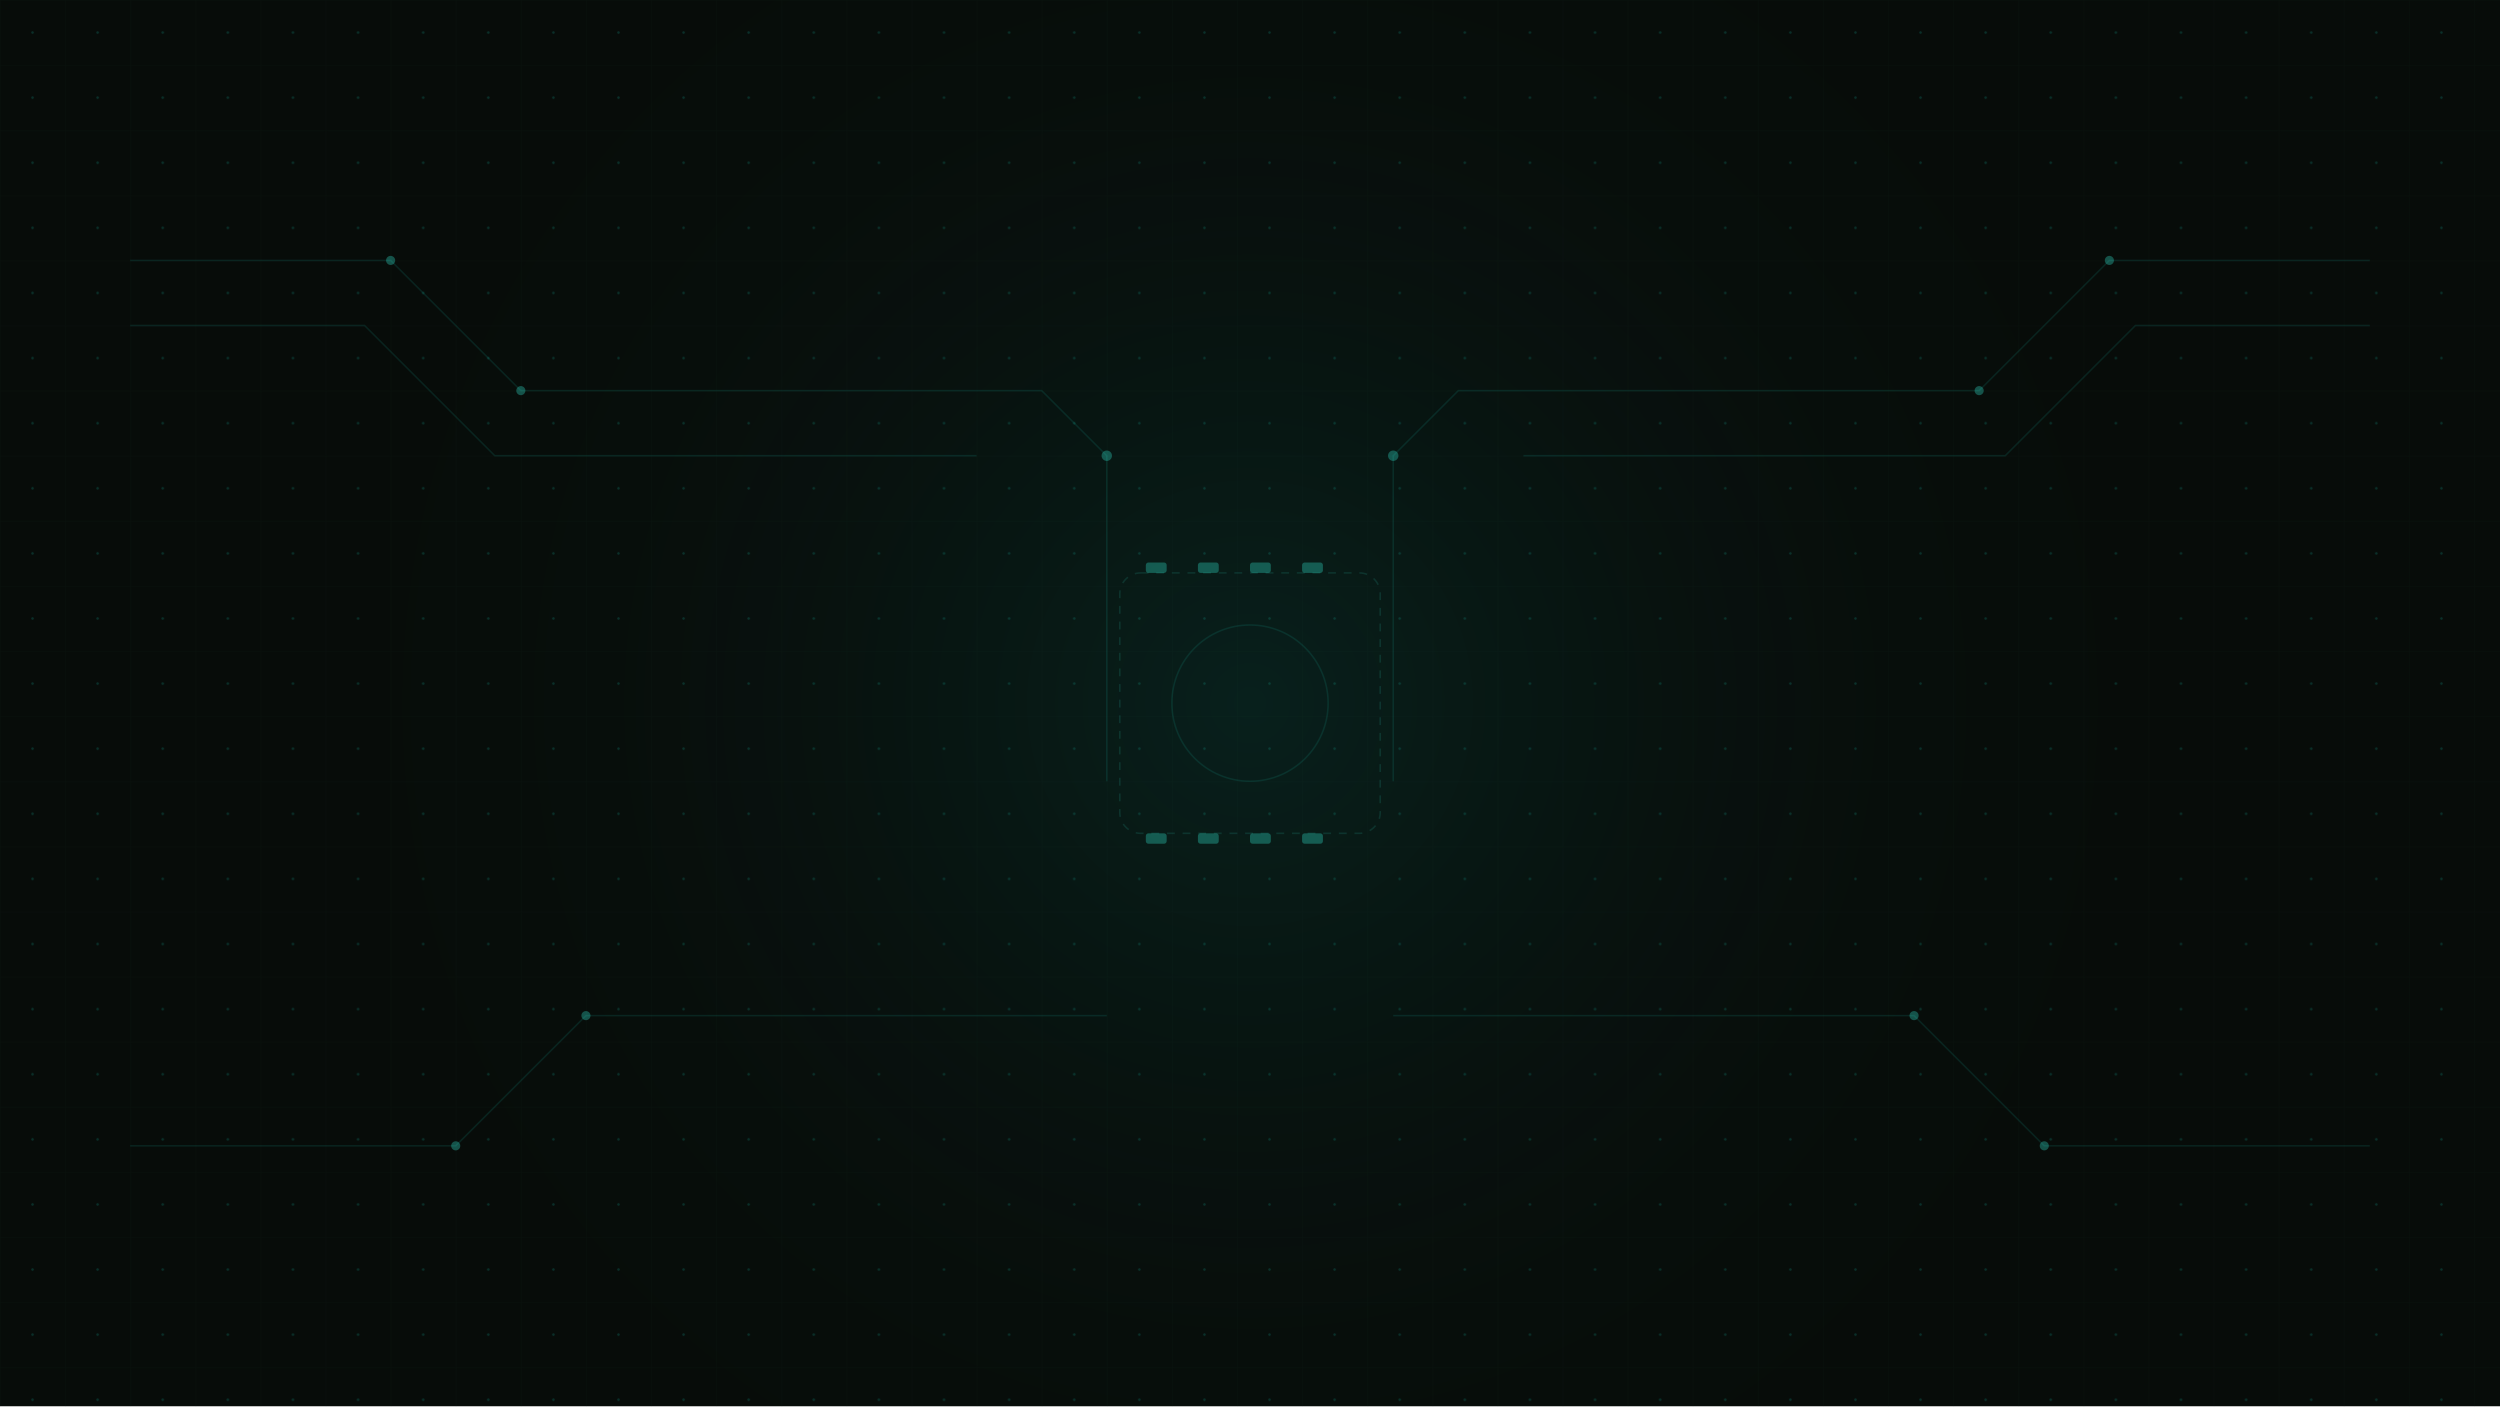
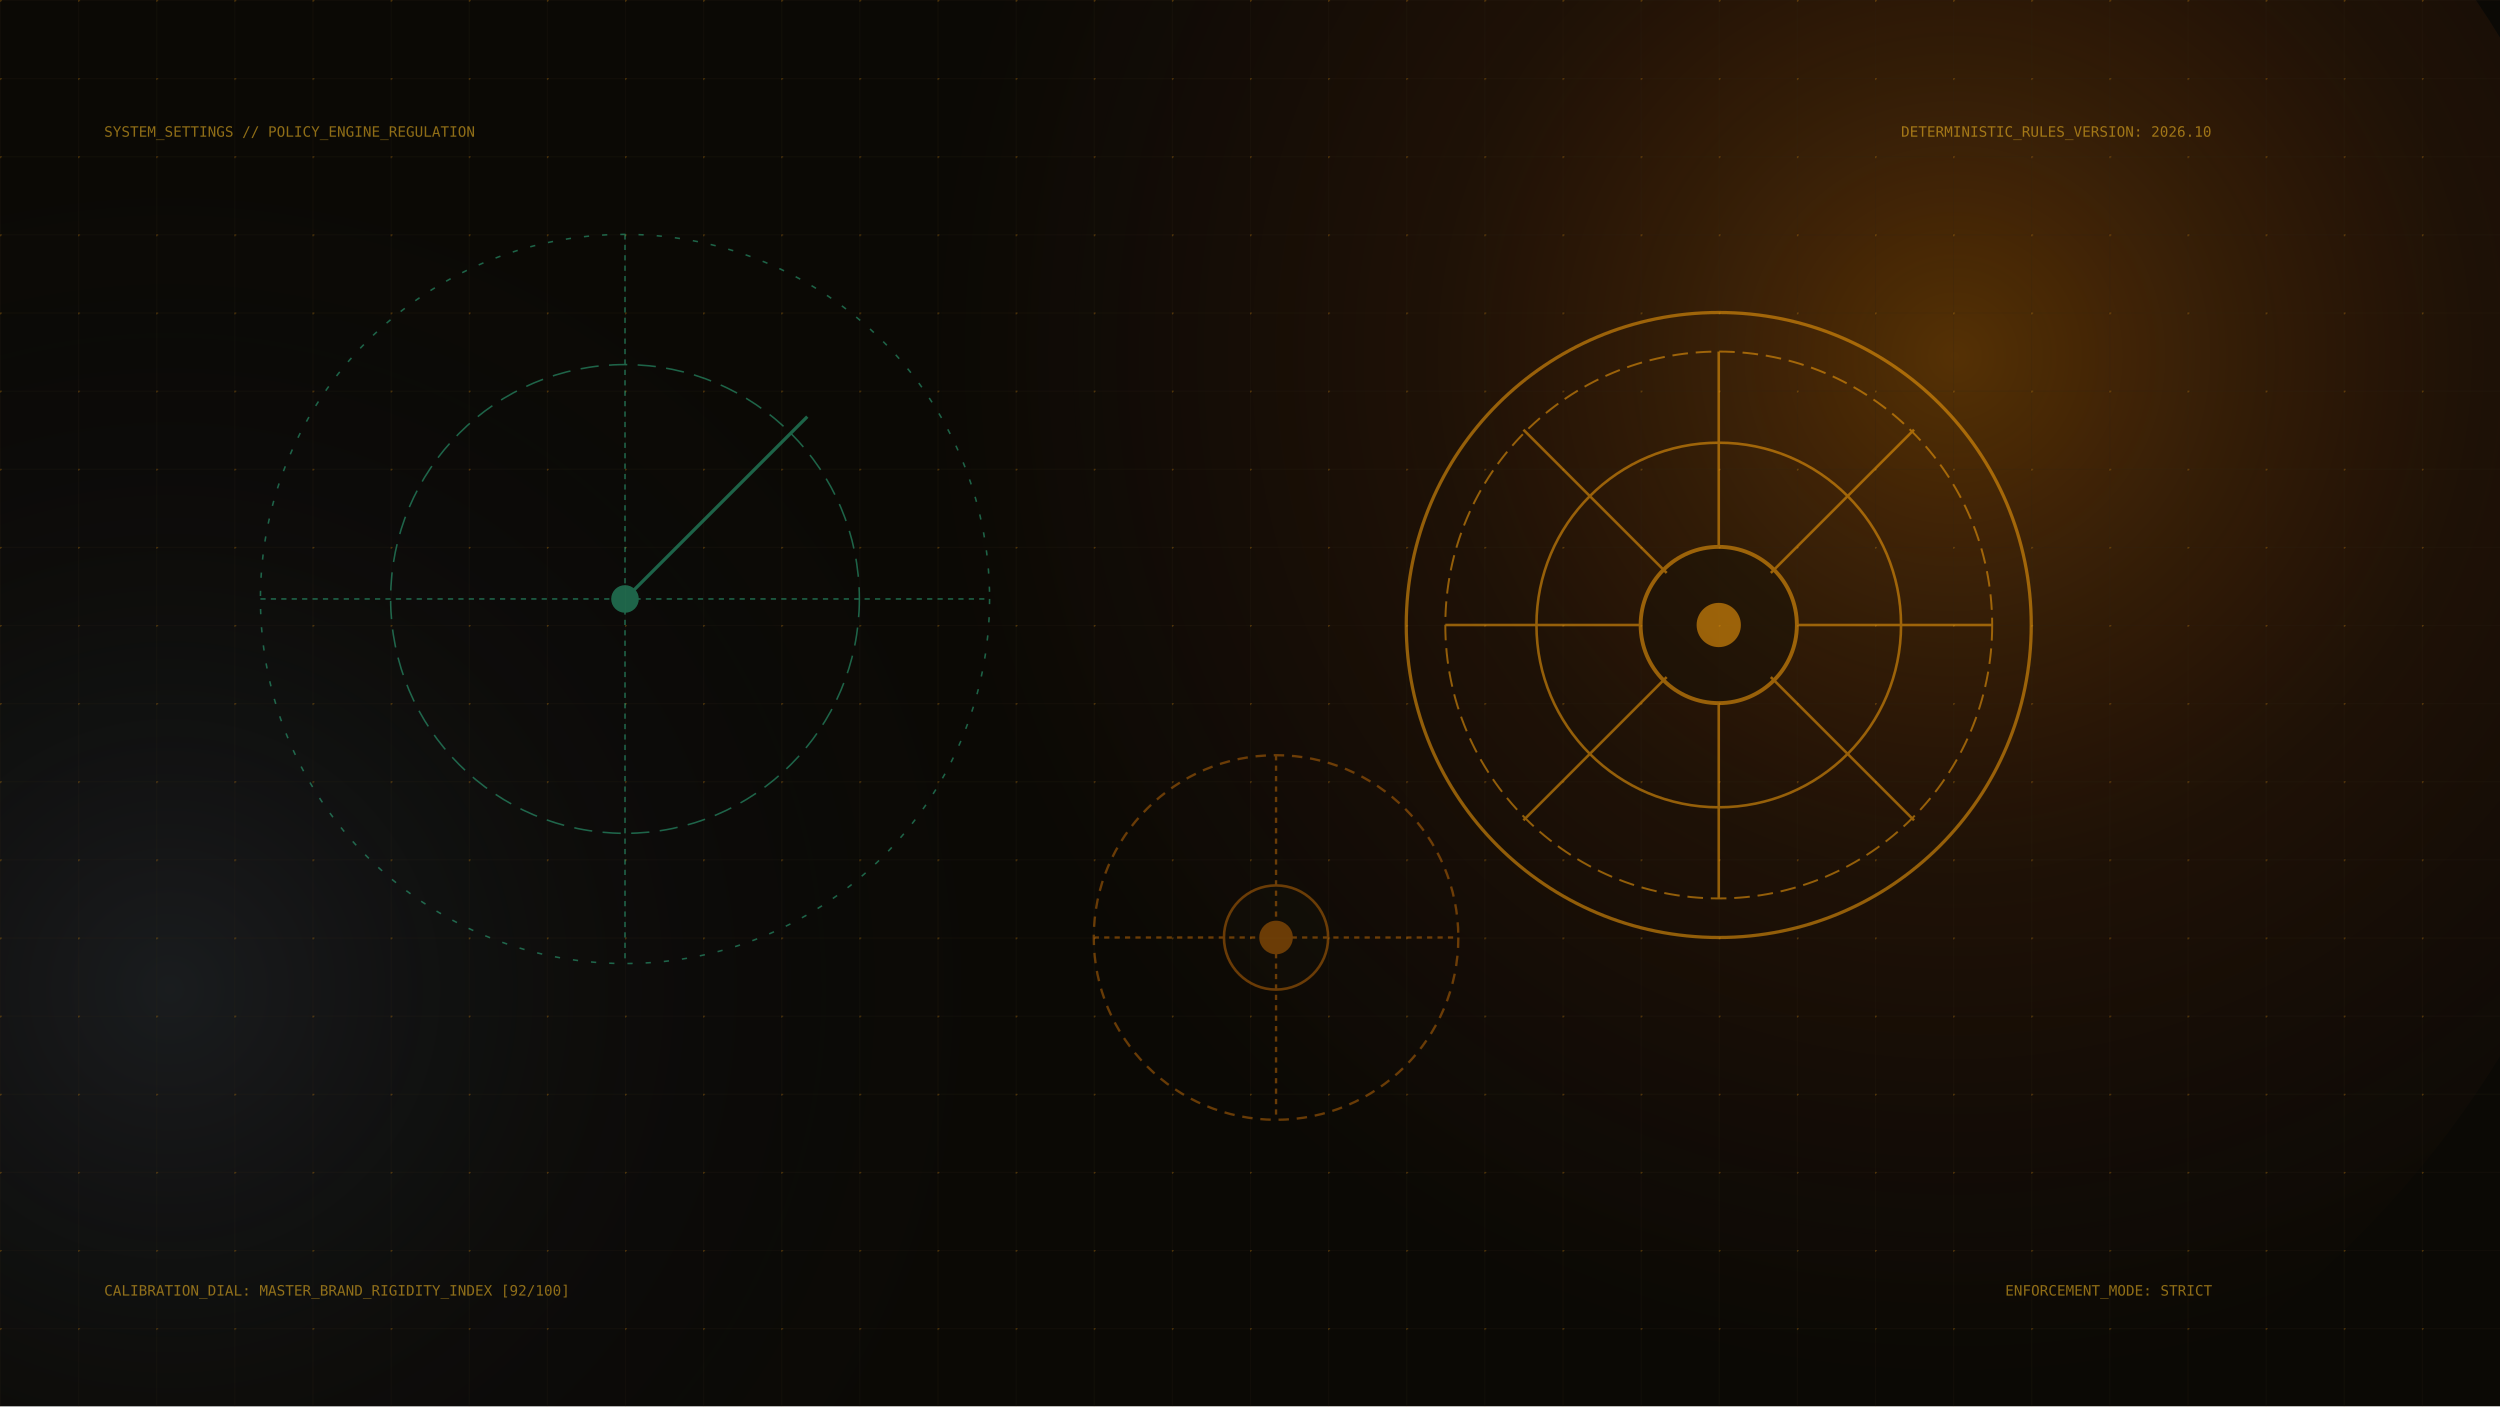
<svg xmlns="http://www.w3.org/2000/svg" viewBox="0 0 1920 1080" width="100%" height="100%">
  <defs>
-     <radialGradient id="settingsTealGlow" cx="50%" cy="50%" r="55%">
-       <stop offset="0%" stop-color="#0d9488" stop-opacity="0.15" />
-       <stop offset="60%" stop-color="#115e59" stop-opacity="0.03" />
-       <stop offset="100%" stop-color="#070c09" stop-opacity="0" />
+     <radialGradient id="settingsBronzeGlow" cx="65%" cy="40%" r="55%">
+       <stop offset="0%" stop-color="#d97706" stop-opacity="0.36" />
+       <stop offset="50%" stop-color="#92400e" stop-opacity="0.14" />
+       <stop offset="85%" stop-color="#78350f" stop-opacity="0.04" />
+       <stop offset="100%" stop-color="#0b0905" stop-opacity="0" />
    </radialGradient>
-     <pattern id="pcbGrid" width="50" height="50" patternUnits="userSpaceOnUse">
-       <path d="M 50 0 L 0 0 0 50" fill="none" stroke="#13261c" stroke-width="0.5" opacity="0.3" />
-       <circle cx="25" cy="25" r="1" fill="#14b8a6" opacity="0.2" />
+     <radialGradient id="settingsSlateGlow" cx="25%" cy="60%" r="50%">
+       <stop offset="0%" stop-color="#475569" stop-opacity="0.25" />
+       <stop offset="50%" stop-color="#1e293b" stop-opacity="0.10" />
+       <stop offset="100%" stop-color="#0b0905" stop-opacity="0" />
+     </radialGradient>
+     <pattern id="settingsGrid" width="60" height="60" patternUnits="userSpaceOnUse">
+       <path d="M 60 0 L 0 0 0 60" fill="none" stroke="#2c2214" stroke-width="0.8" opacity="0.45" />
+       <circle cx="0" cy="0" r="1.5" fill="#f59e0b" opacity="0.3" />
    </pattern>
  </defs>
-   <rect width="1920" height="1080" fill="#070c09" />
-   <rect width="1920" height="1080" fill="url(#pcbGrid)" />
-   <circle cx="960" cy="540" r="700" fill="url(#settingsTealGlow)" />
-   <g stroke="#14b8a6" stroke-width="1.2" opacity="0.14" fill="none">
-     <path d="M 100 200 H 300 L 400 300 H 800 L 850 350 V 600" />
-     <path d="M 100 250 H 280 L 380 350 H 750" />
-     <path d="M 1820 200 H 1620 L 1520 300 H 1120 L 1070 350 V 600" />
-     <path d="M 1820 250 H 1640 L 1540 350 H 1170" />
-     <path d="M 100 880 H 350 L 450 780 H 850" />
-     <path d="M 1820 880 H 1570 L 1470 780 H 1070" />
-     <rect x="860" y="440" width="200" height="200" rx="16" stroke="#2dd4bf" stroke-dasharray="6 6" />
-     <circle cx="960" cy="540" r="60" stroke="#14b8a6" />
+   <rect width="1920" height="1080" fill="#0b0905" />
+   <circle cx="1280" cy="420" r="750" fill="url(#settingsBronzeGlow)" />
+   <circle cx="480" cy="620" r="700" fill="url(#settingsSlateGlow)" />
+   <rect width="1920" height="1080" fill="url(#settingsGrid)" opacity="0.8" />
+   <g stroke="#f59e0b" stroke-width="2" opacity="0.55" fill="none">
+     <circle cx="1320" cy="480" r="240" stroke-width="2.5" />
+     <circle cx="1320" cy="480" r="210" stroke-width="1.5" stroke-dasharray="12 6" />
+     <circle cx="1320" cy="480" r="140" stroke-width="2" />
+     <circle cx="1320" cy="480" r="60" stroke-width="3" fill="#141108" fill-opacity="0.8" />
+     <circle cx="1320" cy="480" r="16" fill="#f59e0b" />
+     <line x1="1320" y1="270" x2="1320" y2="420" stroke-width="2" />
+     <line x1="1320" y1="540" x2="1320" y2="690" stroke-width="2" />
+     <line x1="1110" y1="480" x2="1260" y2="480" stroke-width="2" />
+     <line x1="1380" y1="480" x2="1530" y2="480" stroke-width="2" />
+     <line x1="1170" y1="330" x2="1280" y2="440" stroke-width="2" />
+     <line x1="1360" y1="520" x2="1470" y2="630" stroke-width="2" />
+     <line x1="1170" y1="630" x2="1280" y2="520" stroke-width="2" />
+     <line x1="1360" y1="440" x2="1470" y2="330" stroke-width="2" />
  </g>
-   <g fill="#2dd4bf" opacity="0.35">
-     <circle cx="300" cy="200" r="3.5" />
-     <circle cx="400" cy="300" r="3.5" />
-     <circle cx="850" cy="350" r="4" />
-     <circle cx="1620" cy="200" r="3.5" />
-     <circle cx="1520" cy="300" r="3.5" />
-     <circle cx="1070" cy="350" r="4" />
-     <circle cx="350" cy="880" r="3.5" />
-     <circle cx="450" cy="780" r="3.5" />
-     <circle cx="1570" cy="880" r="3.5" />
-     <circle cx="1470" cy="780" r="3.5" />
-     <rect x="880" y="432" width="16" height="8" rx="2" />
-     <rect x="920" y="432" width="16" height="8" rx="2" />
-     <rect x="960" y="432" width="16" height="8" rx="2" />
-     <rect x="1000" y="432" width="16" height="8" rx="2" />
-     <rect x="880" y="640" width="16" height="8" rx="2" />
-     <rect x="920" y="640" width="16" height="8" rx="2" />
-     <rect x="960" y="640" width="16" height="8" rx="2" />
-     <rect x="1000" y="640" width="16" height="8" rx="2" />
+   <g stroke="#d97706" stroke-width="1.8" opacity="0.45" fill="none">
+     <circle cx="980" cy="720" r="140" stroke-dasharray="8 6" />
+     <circle cx="980" cy="720" r="40" stroke-width="2" fill="#141108" fill-opacity="0.8" />
+     <circle cx="980" cy="720" r="12" fill="#d97706" />
+     <line x1="840" y1="720" x2="1120" y2="720" stroke-dasharray="4 4" />
+     <line x1="980" y1="580" x2="980" y2="860" stroke-dasharray="4 4" />
+   </g>
+   <g stroke="#34d399" stroke-width="1.2" opacity="0.45" fill="none">
+     <circle cx="480" cy="460" r="180" stroke-dasharray="14 8" />
+     <circle cx="480" cy="460" r="280" stroke-dasharray="4 10" />
+     <line x1="200" y1="460" x2="760" y2="460" stroke-dasharray="4 4" />
+     <line x1="480" y1="180" x2="480" y2="740" stroke-dasharray="4 4" />
+     <line x1="480" y1="460" x2="620" y2="320" stroke="#34d399" stroke-width="2.5" />
+     <circle cx="480" cy="460" r="10" fill="#34d399" />
+   </g>
+   <g fill="#fbbf24" opacity="0.55" font-family="monospace" font-size="11">
+     <text x="80" y="105">SYSTEM_SETTINGS // POLICY_ENGINE_REGULATION</text>
+     <text x="80" y="995">CALIBRATION_DIAL: MASTER_BRAND_RIGIDITY_INDEX [92/100]</text>
+     <text x="1460" y="105">DETERMINISTIC_RULES_VERSION: 2026.10</text>
+     <text x="1540" y="995">ENFORCEMENT_MODE: STRICT</text>
  </g>
</svg>
